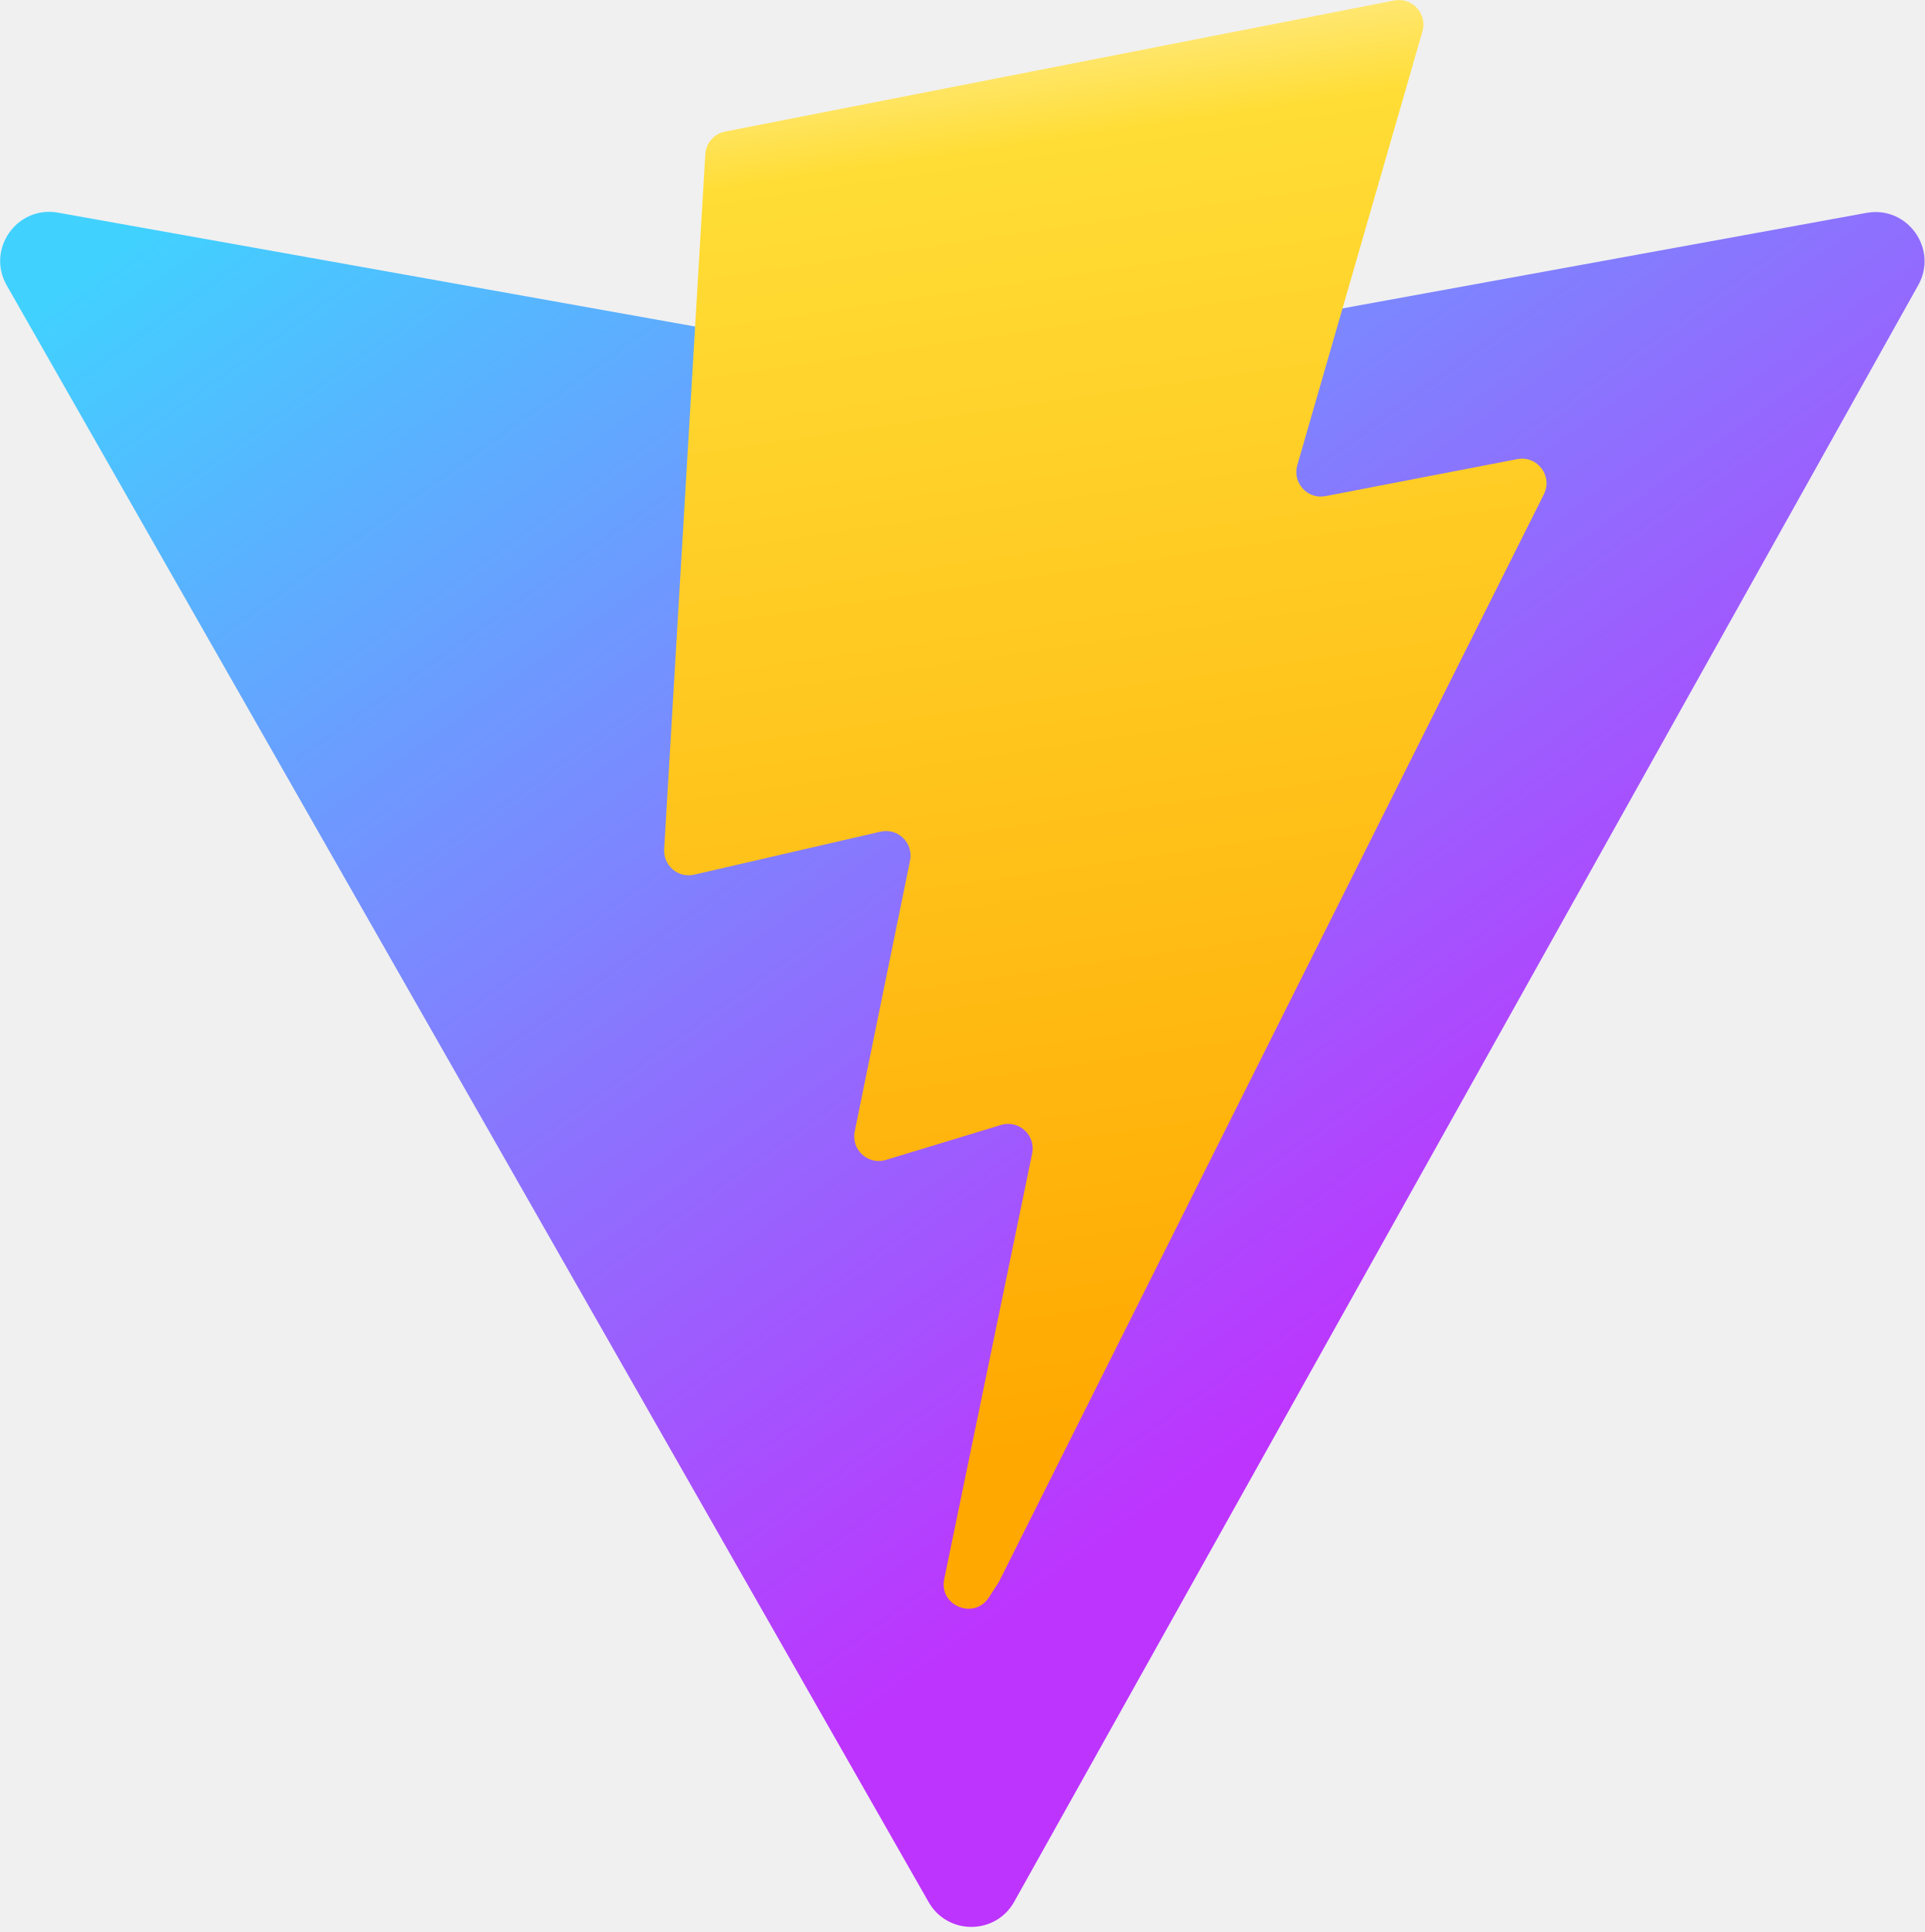
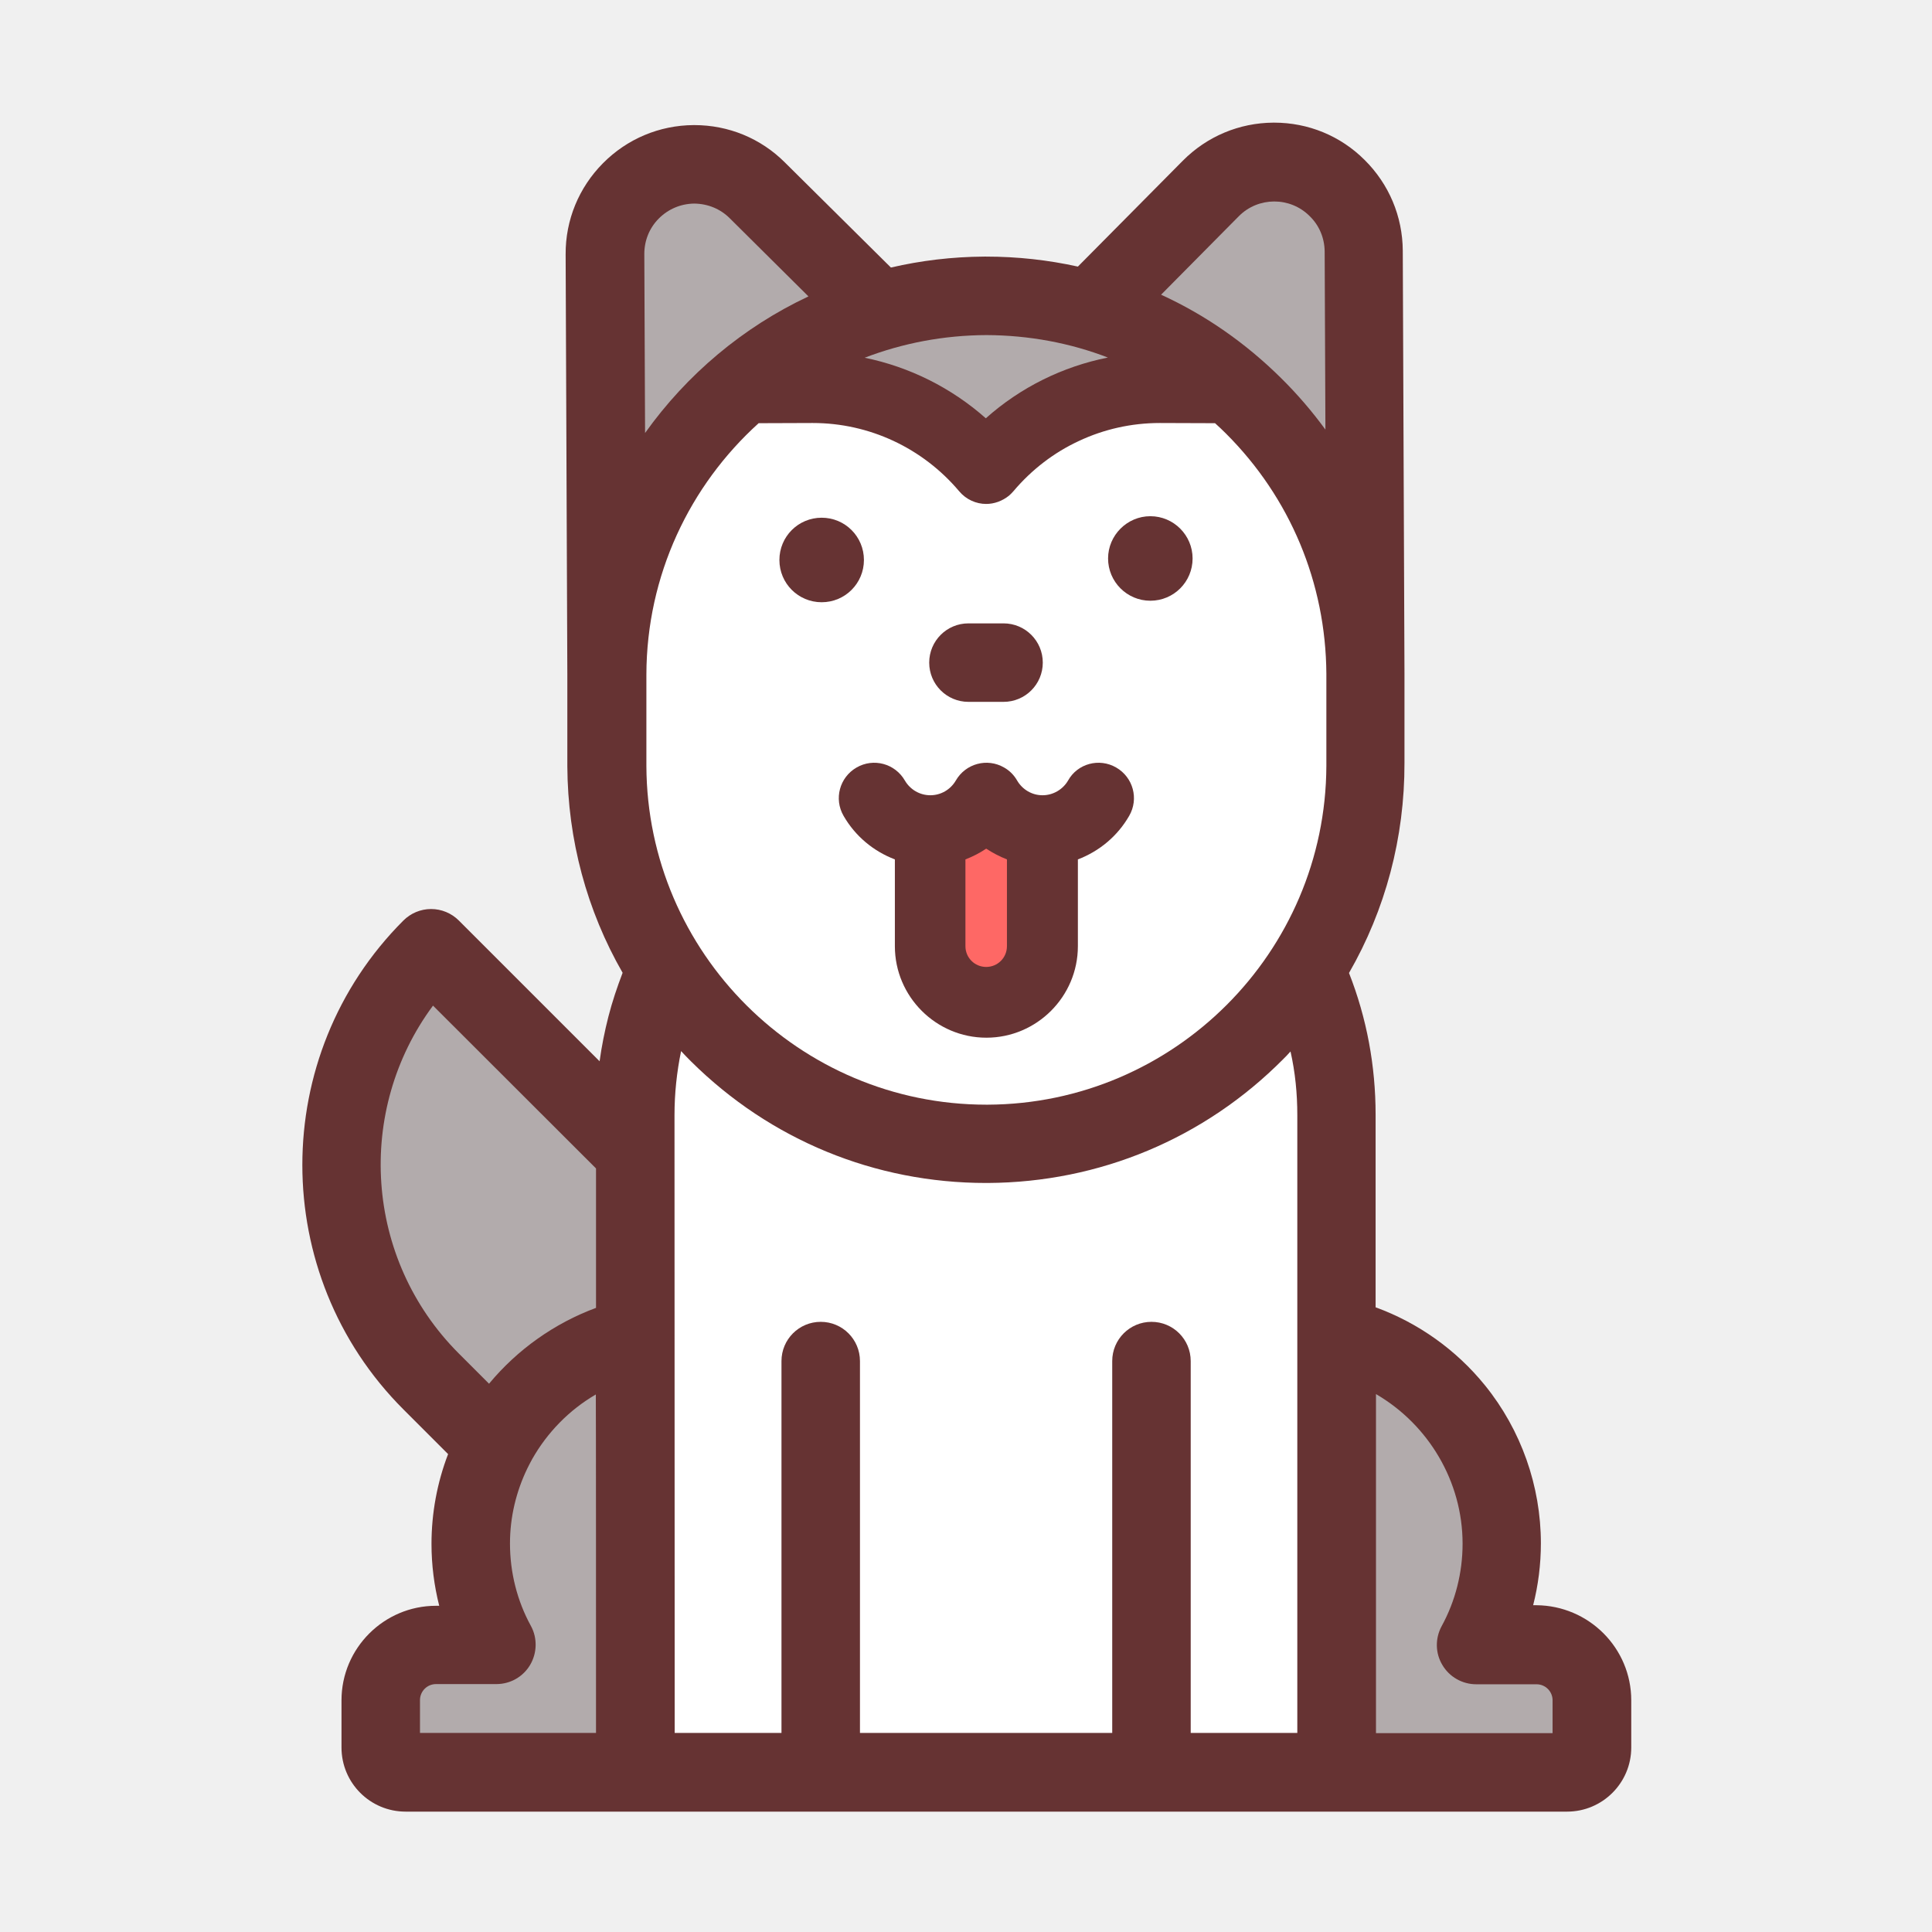
- <svg xmlns="http://www.w3.org/2000/svg" aria-hidden="true" role="img" class="iconify iconify--logos" width="31.88" height="32" preserveAspectRatio="xMidYMid meet" viewBox="0 0 256 257">
-   <defs>
-     <linearGradient id="IconifyId1813088fe1fbc01fb466" x1="-.828%" x2="57.636%" y1="7.652%" y2="78.411%">
-       <stop offset="0%" stop-color="#41D1FF" />
-       <stop offset="100%" stop-color="#BD34FE" />
-     </linearGradient>
-     <linearGradient id="IconifyId1813088fe1fbc01fb467" x1="43.376%" x2="50.316%" y1="2.242%" y2="89.03%">
-       <stop offset="0%" stop-color="#FFEA83" />
-       <stop offset="8.333%" stop-color="#FFDD35" />
-       <stop offset="100%" stop-color="#FFA800" />
-     </linearGradient>
-   </defs>
-   <path fill="url(#IconifyId1813088fe1fbc01fb466)" d="M255.153 37.938L134.897 252.976c-2.483 4.44-8.862 4.466-11.382.048L.875 37.958c-2.746-4.814 1.371-10.646 6.827-9.67l120.385 21.517a6.537 6.537 0 0 0 2.322-.004l117.867-21.483c5.438-.991 9.574 4.796 6.877 9.62Z" />
-   <path fill="url(#IconifyId1813088fe1fbc01fb467)" d="M185.432.063L96.44 17.501a3.268 3.268 0 0 0-2.634 3.014l-5.474 92.456a3.268 3.268 0 0 0 3.997 3.378l24.777-5.718c2.318-.535 4.413 1.507 3.936 3.838l-7.361 36.047c-.495 2.426 1.782 4.5 4.151 3.78l15.304-4.649c2.372-.72 4.652 1.36 4.15 3.788l-11.698 56.621c-.732 3.542 3.979 5.473 5.943 2.437l1.313-2.028l72.516-144.72c1.215-2.423-.88-5.186-3.54-4.672l-25.505 4.922c-2.396.462-4.435-1.77-3.759-4.114l16.646-57.705c.677-2.35-1.37-4.583-3.769-4.113Z" />
+ <svg xmlns="http://www.w3.org/2000/svg" viewBox="0 0 1024 1024" class="icon" version="1.1" fill="#000000">
+   <g id="SVGRepo_bgCarrier" stroke-width="0" />
+   <g id="SVGRepo_tracerCarrier" stroke-linecap="round" stroke-linejoin="round" />
+   <g id="SVGRepo_iconCarrier">
+     <path d="M864.6 901.2v25c0 18.8-15.3 34-34 34H215c-18.8 0-34-15.2-34-34v-25c0-27.6 22.5-50.1 50.1-50.1h1.7c-2.7-10.7-4.1-21.7-4.1-32.8 0-16.3 3-32.5 8.8-47.6L213.8 747c-71.4-71.4-71.4-187.7 0-259.1 3.9-3.9 9.2-6.1 14.7-6.1s10.8 2.2 14.7 6.1l74.6 74.6c1.1-8 2.7-16 4.7-23.8s4.6-15.5 7.5-23.1c-18.9-32.9-29.1-70.4-29.3-109.5v-48.6l-0.9-222.7c-0.1-18.2 7-35.4 19.8-48.3 12.8-12.9 29.9-20.1 48.1-20.2h0.3c18.1 0 35.2 7 48 19.8l56.2 55.7c15.9-3.7 32.5-5.7 49.5-5.8h0.9c16.6 0 32.9 1.8 48.7 5.3l55.6-56.1C639.7 72.3 656.8 65.1 675 65h0.3c18.1 0 35.2 7 48 19.8 12.9 12.8 20.1 29.9 20.2 48.1l0.9 224v47.4c0.1 39.7-10.1 77.9-29.4 111.4 9.4 23.9 14.1 49.2 14.1 75.2v102c22.5 8.2 42.7 22.5 58 41.4 19.1 23.6 29.6 53.3 29.6 83.7 0 11.1-1.4 22.2-4.1 32.8h1.7c27.8 0.2 50.3 22.7 50.3 50.4z" fill="#663333" />
+     <path d="M822.9 901.2v17.4h-93.6V738.9c27.7 16.1 45.9 46.2 45.9 79.3 0 15.3-3.8 30.4-11.1 43.7-3.5 6.5-3.4 14.3 0.4 20.6 3.7 6.3 10.6 10.2 17.9 10.2h32c4.7 0 8.5 3.8 8.5 8.5z" fill="#B2ABAC" />
+     <path d="M703 357.1V406c-0.4 98.9-80.8 179.1-179.5 179.5h-0.7c-99 0-179.8-80.4-180.2-179.5v-48.4c0.1-52.7 23-100.3 59.5-133.3l28.3-0.1h0.4c29.9 0 58.2 13.2 77.6 36.2 3.7 4.4 9 6.7 14.3 6.7 4.2 0 8.5-1.5 12.1-4.4 0.8-0.7 1.6-1.5 2.3-2.3 9.7-11.5 21.6-20.6 34.8-26.7 13.2-6.2 27.8-9.5 42.8-9.5l29.3 0.1c2 1.8 4 3.7 5.9 5.6 33.9 33.9 52.8 79 53.1 127.2z" fill="#FFFFFF" />
+     <path d="M702.1 133.2l0.4 94.5c-7-9.6-14.8-18.7-23.5-27.3-18.8-18.6-40.2-33.5-63.6-44.2l41.2-41.6c10.3-10.4 27.2-10.4 37.5-0.1 5.1 4.9 7.9 11.6 8 18.7z" fill="#B2ABAC" />
+     <path d="M687.6 591.1v327.4h-56.5V721.4c0-11.5-9.3-20.8-20.8-20.8s-20.8 9.3-20.8 20.8v197.1H455.8V721.4c0-11.5-9.3-20.8-20.8-20.8s-20.8 9.3-20.8 20.8v197.1h-56.6c0-23.7-0.1-327.4-0.1-327.4 0-11.5 1.2-22.9 3.5-34 1.7 1.9 3.6 3.8 5.4 5.6 41.9 41.5 97.3 64.3 156.2 64.3h0.9c59.3-0.3 114.9-23.6 156.6-65.6 1.4-1.3 2.6-2.7 3.9-4.1 2.5 11.1 3.6 22.3 3.6 33.8z" fill="#FFFFFF" />
+     <path d="M609.7 273.6c12.4 0 22.4 10.1 22.4 22.4 0 12.4-10 22.4-22.4 22.4-12.4 0-22.4-10.1-22.4-22.4 0-12.3 10.1-22.4 22.4-22.4z" fill="#663333" />
+     <path d="M591.6 406.8c9 5.2 12.1 16.6 6.9 25.6-6.2 10.8-15.9 18.8-27.2 23.1v46c0 26.7-21.8 48.5-48.5 48.5s-48.5-21.8-48.5-48.5v-46c-11.3-4.3-21-12.3-27.2-23.1-5.2-9-2.1-20.4 6.9-25.6 9-5.2 20.4-2.1 25.6 6.9 2.8 4.8 7.9 7.8 13.5 7.8s10.7-3 13.5-7.8c5.2-9 16.6-12.1 25.6-6.9 3 1.7 5.3 4.1 6.9 6.9 2.8 4.8 7.9 7.8 13.4 7.8h0.1c5.5 0 10.7-3 13.5-7.8 5-9 16.5-12.1 25.5-6.9z" fill="#663333" />
+     <path d="M522.8 177.6c22.7 0.1 44.4 4.2 64.4 11.9-24 4.8-46.3 15.8-64.7 32.2-18.3-16.2-40.4-27.2-64.2-32.1 20.1-7.7 41.8-11.9 64.5-12z" fill="#B2ABAC" />
+     <path d="M531.9 330.4c11.5 0 20.8 9.3 20.8 20.8s-9.3 20.8-20.8 20.8h-18.6c-11.5 0-20.8-9.3-20.8-20.8s9.3-20.8 20.8-20.8h18.6z" fill="#663333" />
+     <path d="M533.7 455.5v46c0 6.1-4.9 11-11 11s-11-4.9-11-11v-46c3.9-1.5 7.6-3.4 11-5.7 3.5 2.3 7.2 4.2 11 5.7z" fill="#FE6865" />
+     <path d="M435.5 274.4c12.4 0 22.4 10 22.4 22.4 0 12.4-10 22.4-22.4 22.4-12.4 0-22.4-10-22.4-22.4 0-12.4 10-22.4 22.4-22.4z" fill="#663333" />
+     <path d="M386.8 115.7l41.7 41.4c-34.7 16.3-64.5 41.4-86.6 72.4l-0.4-94.9c0-7.1 2.7-13.8 7.7-18.8s11.6-7.8 18.7-7.9h0.1c7.2 0.1 13.8 2.8 18.8 7.8zM315.9 918.5h-93.3v-17.4c0-4.7 3.8-8.5 8.5-8.5h32c7.4 0 14.2-3.9 17.9-10.2 3.7-6.3 3.9-14.2 0.4-20.6-7.3-13.3-11.1-28.4-11.1-43.7 0-14.1 3.3-27.6 9.2-39.8 0.8-1.7 1.7-3.3 2.6-5 8-14.1 19.6-26 33.7-34.2 0.1 0.1 0.1 154.7 0.1 179.4zM315.9 619.3v73.9c-21.9 8.1-41.6 22-56.7 40.2l-16-16c-50.2-50.2-54.8-129-13.7-184.4l86.4 86.3z" fill="#B2ABAC" />
+   </g>
</svg>
